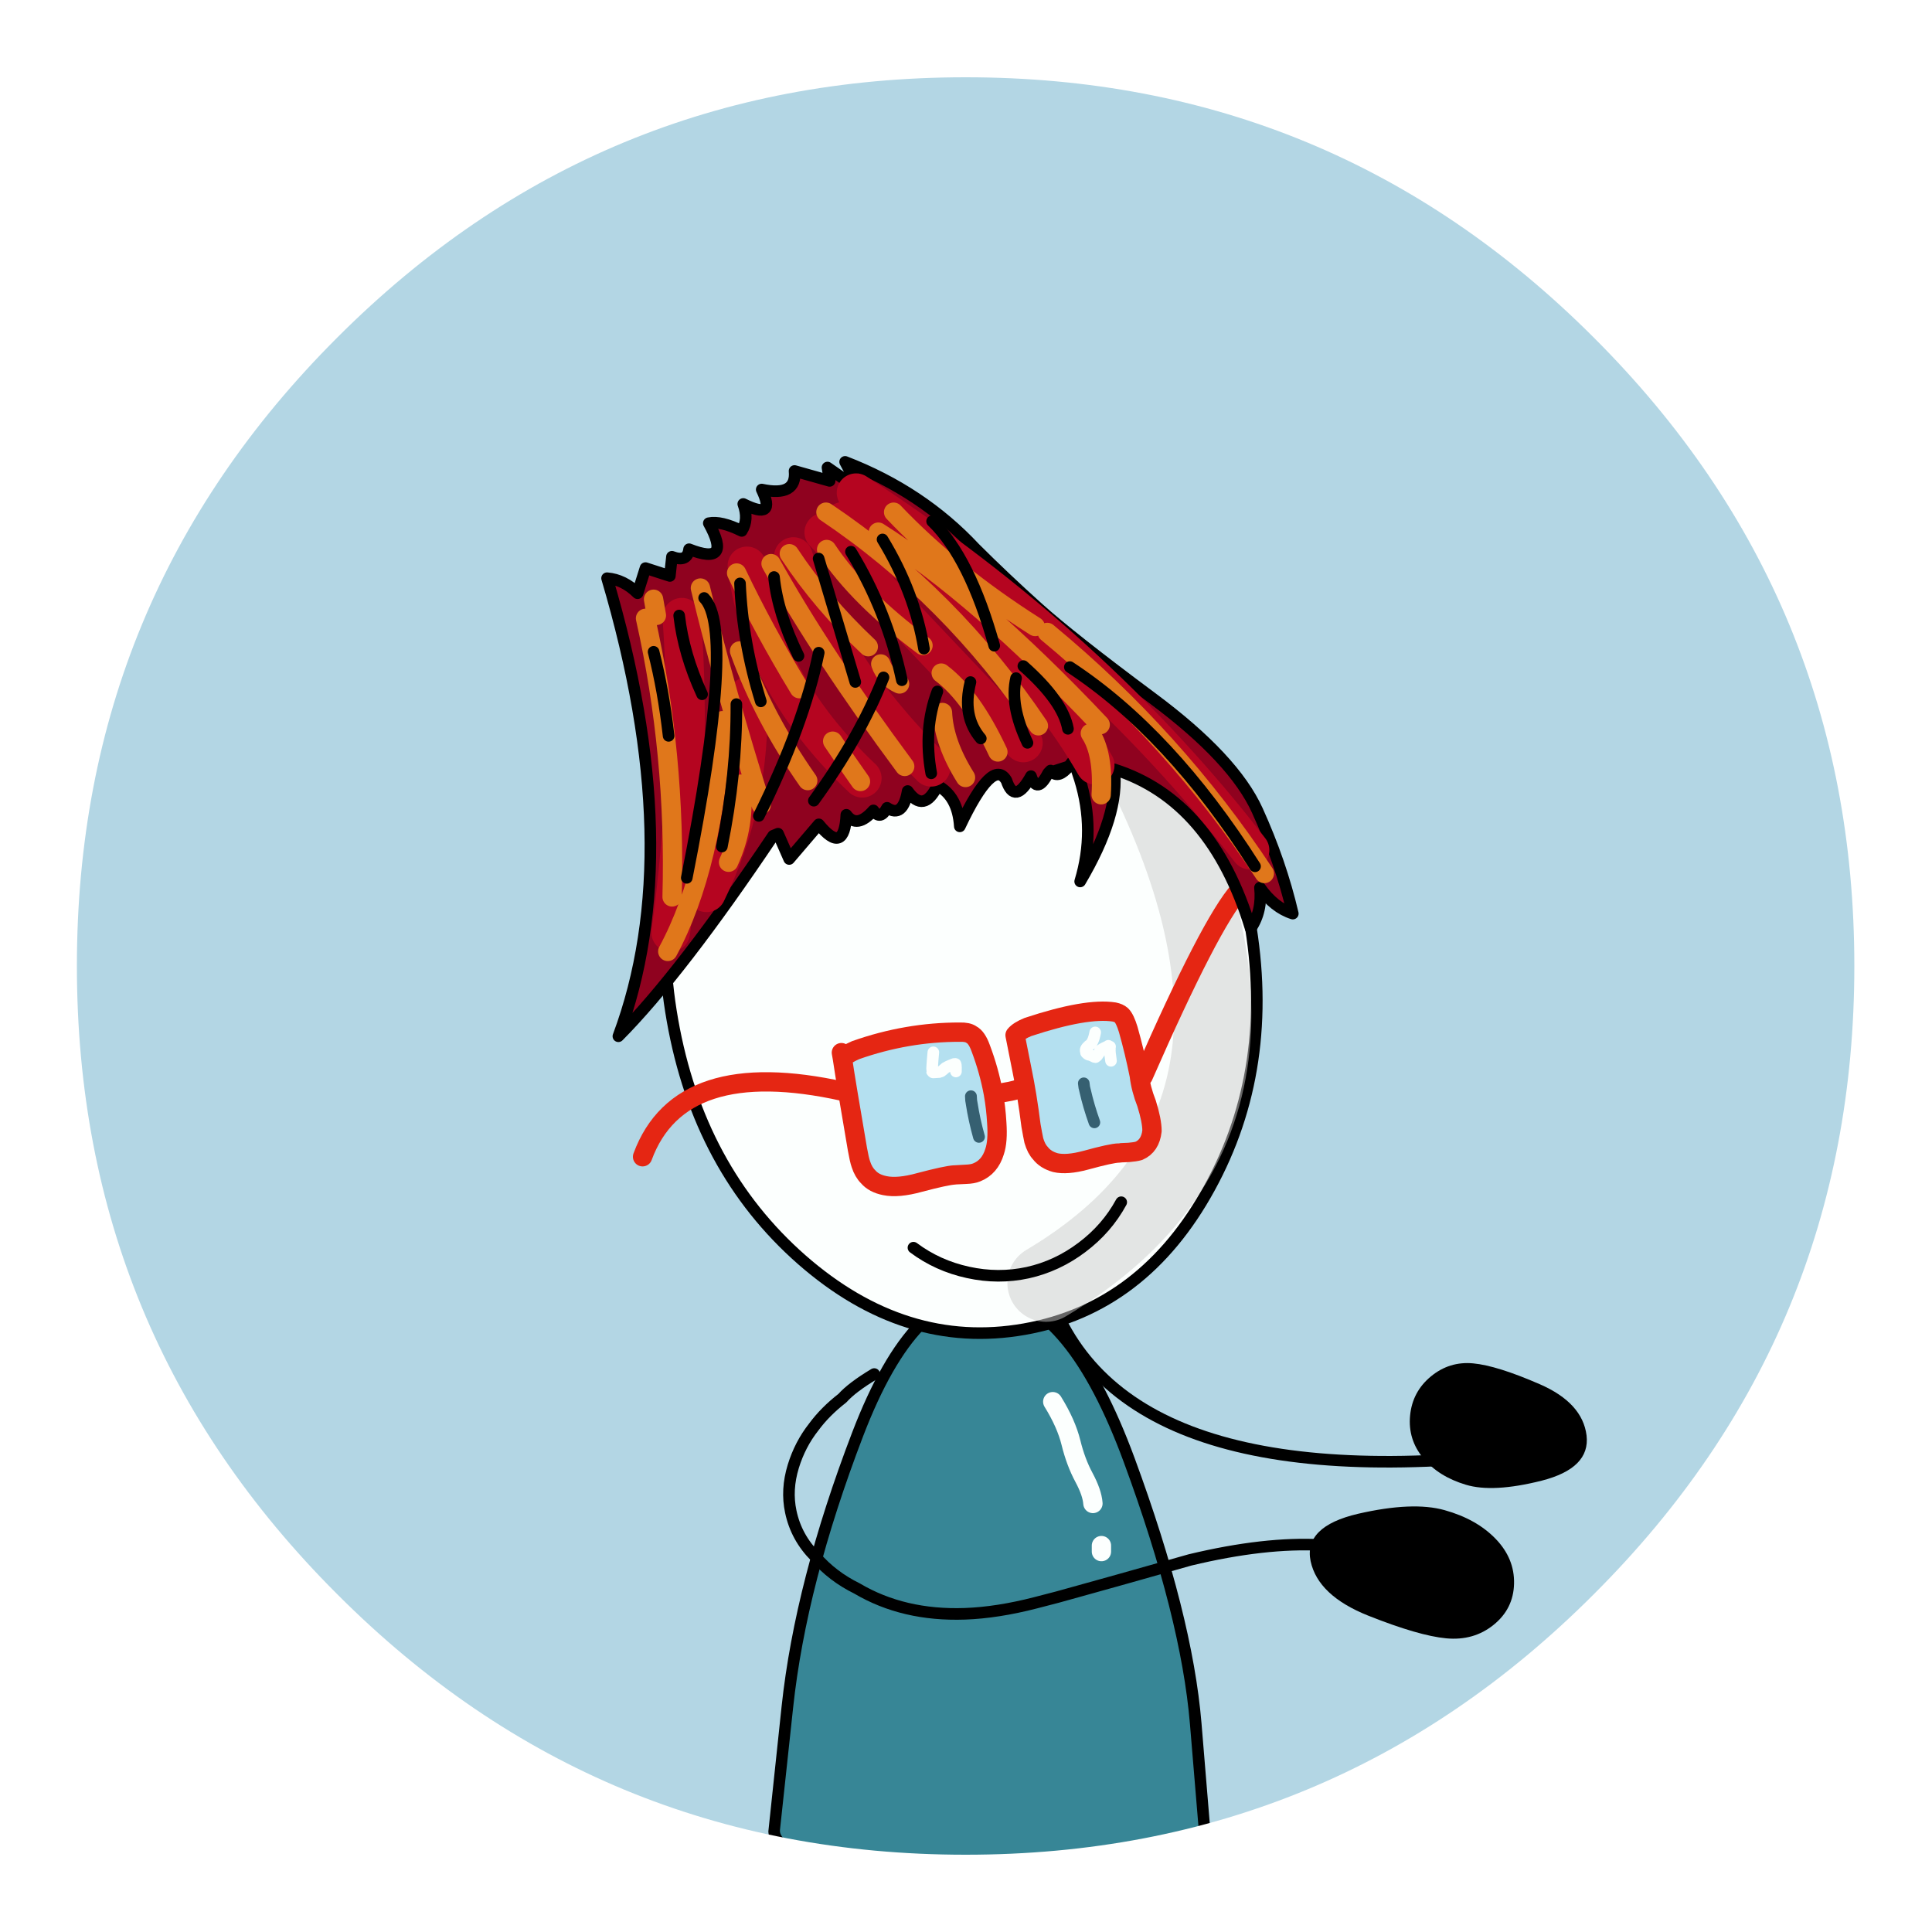
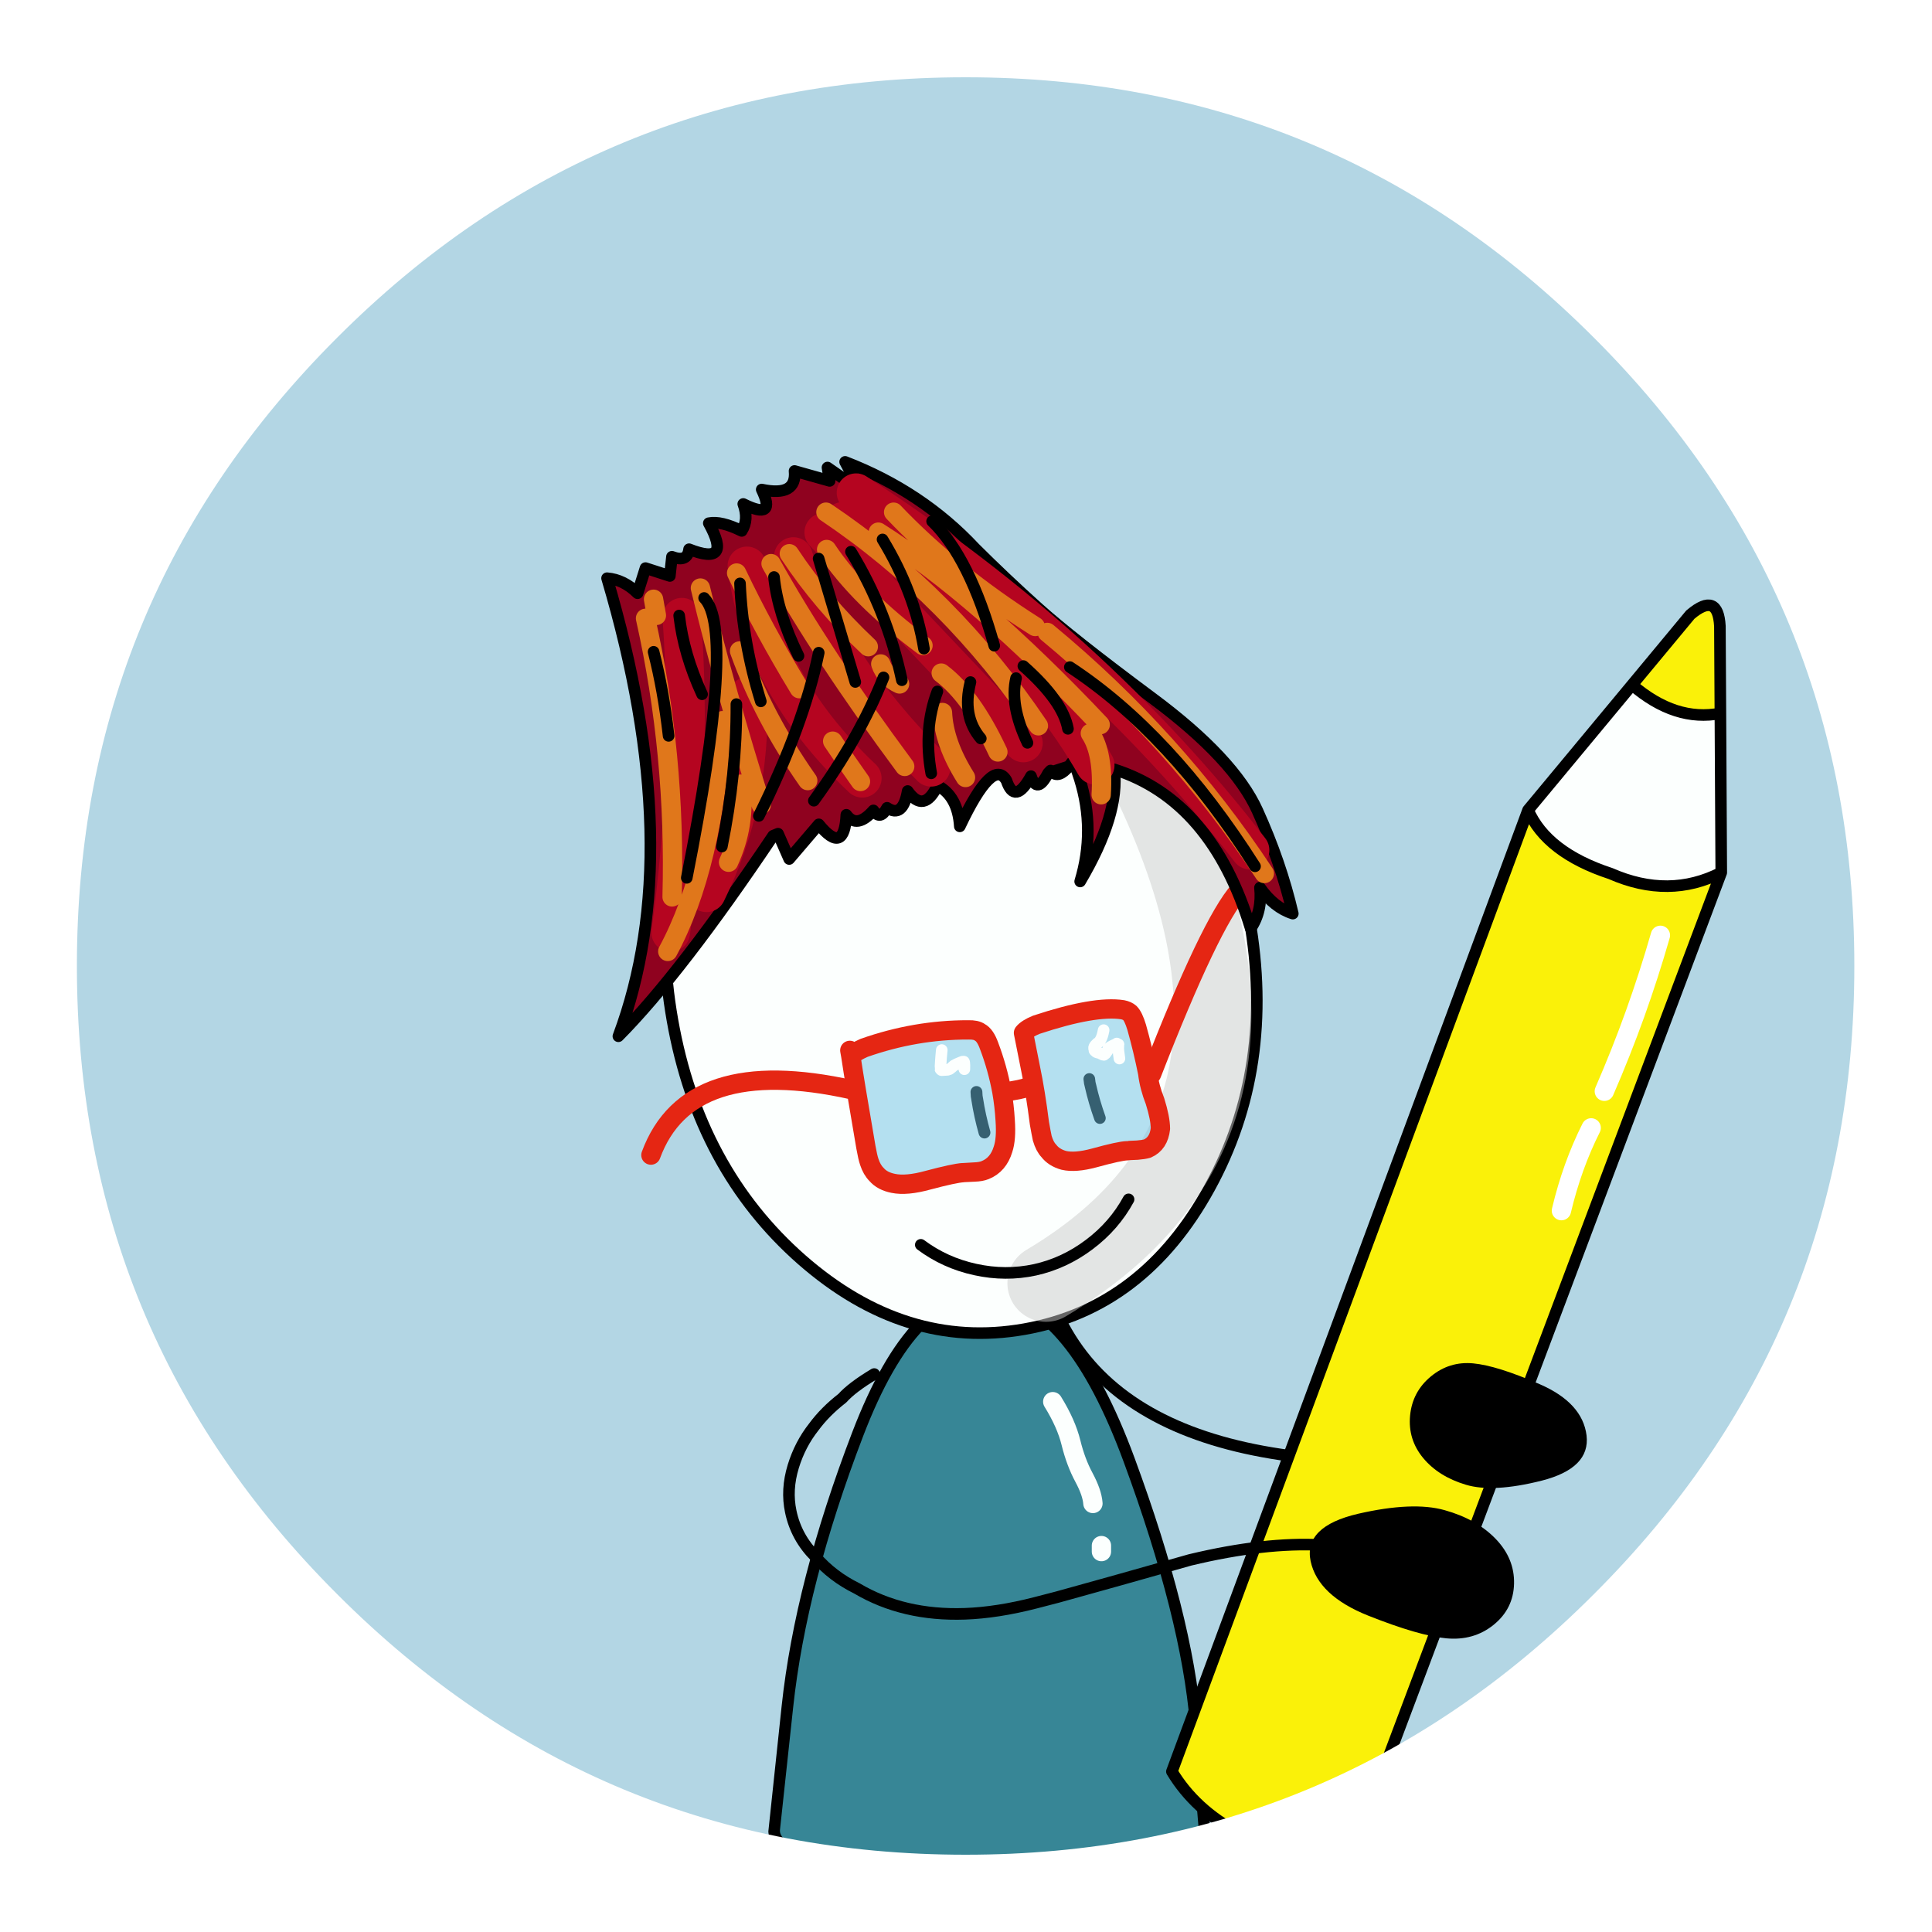
<svg xmlns="http://www.w3.org/2000/svg" xmlns:xlink="http://www.w3.org/1999/xlink" version="1.1" preserveAspectRatio="none" x="0px" y="0px" width="500px" height="500px" viewBox="0 0 500 500">
  <defs>
    <g id="background_0_Layer0_0_FILL">
      <path fill="#B3D6E4" stroke="none" d=" M 173.2 -173.25 Q 101.5 -245 0 -245 -101.5 -245 -173.25 -173.25 -245 -101.5 -245 0 -245 101.5 -173.25 173.2 -101.5 245 0 245 101.5 245 173.2 173.2 245 101.5 245 0 245 -101.5 173.2 -173.25 Z" />
    </g>
    <g id="lijf_0_Layer1_0_FILL">
      <path fill="#378696" stroke="none" d=" M 36.15 -34.2 Q 21.257 -74.688 0.95 -77.05 -19.313 -79.422 -34.1 -40.9 -48.838 -2.368 -52.3 29.65 -55.704 61.706 -55.7 61.75 -55.7 67.25 -39.45 71.15 -23.1 75.05 0 75.05 23.1 75.05 39.4 71.15 55.7 67.25 55.7 61.75 55.701 61.702 53.4 34 51.095 6.293 36.15 -34.2 Z" />
    </g>
-     <g id="hoofd_2_Layer10_0_FILL">
+     <g id="hoofd_124_Layer10_0_FILL">
      <path fill="#FCFFFE" stroke="none" d=" M 44.5 -28.8 Q 66.75 -56.5 66.75 -95.65 66.75 -134.8 44.5 -162.5 22.3 -190.2 -9.05 -190.2 -40.4 -190.2 -62.65 -162.5 -84.85 -134.8 -84.85 -95.65 -84.85 -56.5 -62.65 -28.8 -40.4 -1.1 -9.05 -1.1 22.3 -1.1 44.5 -28.8 Z" />
    </g>
    <g id="bril1_0_Layer1_0_FILL">
      <path fill="#6DC2E4" fill-opacity="0.498" stroke="none" d=" M 18.55 -0.5 Q 18.5 -6.65 17.35 -12.7 16.85 -15.6 15.6 -16.55 14.8 -17.4 12.75 -17.7 -0.7 -20.1 -14.6 -17.8 -17.25 -17.15 -18.35 -16.3 -18.45 -12.45 -18.5 -7.1 -18.55 -0.8 -18.6 7.55 -18.6 10.25 -18.4 11.5 -18.1 13.65 -17.1 15.05 -15.95 17 -13.25 18.05 -10 19.35 -4.25 18.8 2.8 18.2 5 18.45 5.15 18.45 7.9 18.8 9.65 19.05 10.75 18.8 14.35 18.05 16.25 14.3 17.6 11.85 18.1 7.05 18.55 3.25 18.55 -0.5 Z" />
    </g>
    <g id="bril2_0_Layer1_0_FILL">
-       <path fill="#6DC2E4" fill-opacity="0.498" stroke="none" d=" M 9.85 -16.55 Q 9.3 -17.25 8.15 -17.7 1.25 -20.05 -14.5 -17.75 -17.05 -17.2 -18.15 -16.25 -18.05 -12.25 -17.95 -7.05 -17.75 -0.6 -18.15 7.5 -18.15 10.1 -18.1 11.45 -17.85 13.7 -17 14.95 -16 16.9 -13.6 18.05 -10.8 19.25 -5.75 18.8 1.15 18.15 3 18.45 3.1 18.4 5.6 18.75 7.2 18.9 8.2 18.8 11.35 18.05 12.45 14.3 12.9 11.7 12.3 7.05 11.5 3.15 11.7 -0.4 11.55 -6.7 10.95 -12.6 10.6 -15.5 9.85 -16.55 Z" />
+       <path fill="#6DC2E4" fill-opacity="0.498" stroke="none" d=" M 11.7 -0.4 Q 11.55 -6.7 10.95 -12.6 10.6 -15.5 9.85 -16.55 9.3 -17.25 8.15 -17.7 1.25 -20.05 -14.5 -17.75 -17.05 -17.2 -18.15 -16.25 -18.05 -12.25 -17.95 -7.05 -17.75 -0.6 -18.15 7.5 -18.15 10.1 -18.1 11.45 -17.85 13.7 -17 14.95 -16 16.9 -13.6 18.05 -10.8 19.25 -5.75 18.8 1.15 18.15 3 18.45 3.1 18.4 5.6 18.75 7.2 18.9 8.2 18.8 11.35 18.05 12.45 14.3 12.9 11.7 12.3 7.05 11.5 3.15 11.7 -0.4 Z" />
    </g>
    <g id="haar_0_Layer3_0_FILL">
      <path fill="#8F021F" stroke="none" d=" M 37.5 -22.7 Q 30.35 -31.85 24.1 -40.75 13.15 -57.6 -5.1 -68.6 L -2.5 -60.65 -9.85 -67.95 -9.9 -64.45 -18.4 -68.55 Q -18.95 -61.8 -27.6 -65.3 -25.15 -56.65 -32.95 -62.45 -32.2 -58.2 -34.55 -55.65 -39.4 -59.2 -42.6 -59.1 -38.45 -47 -48.8 -53.35 -49.8 -50 -53.5 -52.2 L -54.9 -47.4 -60.75 -50.5 -63.9 -44.45 Q -66.8 -48.55 -71 -49.65 -62.7 23.4 -88.7 67.6 -70.05 54.45 -40.25 23.45 L -38.9 23.15 -37.2 30.1 -28.1 22.6 Q -23 31.75 -20.65 21.4 -18.6 25.55 -13.55 21.5 -12.3 24.45 -9.95 21.45 -6.4 24.85 -3.95 18.1 -0.85 24.65 3.9 18.05 8.6 21.7 7.75 29.45 19.25 13.25 21.7 19.85 22.7 26.6 28.15 19.85 28.85 24.85 32.65 19.85 L 33.4 19.3 Q 33.5 19.5 33.65 19.7 L 38.25 19.05 Q 38.65 18.65 39.15 18.2 L 39.8 18.8 Q 40.2 20.8 40.45 22.8 42.2 36.55 35.95 48.9 49.1 33.55 49.65 21.85 73.15 34.15 77.3 68.55 81.05 64.7 81.5 58.55 84.2 64.3 88.7 66.65 87.95 53 84.3 38.8 80.65 24.55 62.65 5.5 44.65 -13.55 37.5 -22.7 Z" />
+     </g>
+     <g id="potlood_0_Layer0_0_FILL">
+       <path fill="#FAF109" stroke="none" d=" M 59.85 -98.05 Q 47.05 -89.9 31.35 -95.1 14.35 -98.95 8.55 -109.45 L -59.8 146.95 Q -46.05 165.6 -12.15 166.65 L 59.85 -98.05 M 45.7 -80.4 Q 43.75 -70 41.1 -59.6 38.45 -49.25 35.05 -38.85 38.45 -49.25 41.1 -59.6 43.75 -70 45.7 -80.4 M 32.55 -29.1 Q 28.55 -18.85 26.9 -7.05 28.55 -18.85 32.55 -29.1 M 53.5 -161.5 Q 52.15 -170.45 45.6 -163.75 L 32.3 -144.25 Q 44.35 -135.7 55.75 -139.05 L 53.5 -161.5 Z" />
+       <path fill="#FCFFFE" stroke="none" d=" M 32.3 -144.25 L 8.55 -109.45 Q 14.35 -98.95 31.35 -95.1 47.05 -89.9 59.85 -98.05 L 55.75 -139.05 Q 44.35 -135.7 32.3 -144.25 Z" />
    </g>
    <g id="handje_0_Layer0_0_FILL">
      <path fill="#000000" stroke="none" d=" M -41.05 -14 Q -45.45 -9.6 -45.45 -3.4 -45.45 2.8 -41.05 7.2 -36.65 11.6 -29.4 13.05 -22.2 14.5 -9.95 10.15 2.3 5.75 0.5 -2.6 -1.35 -10.9 -12.8 -14.65 -24.25 -18.4 -30.45 -18.4 -36.65 -18.4 -41.05 -14 Z" />
    </g>
    <g id="afdek_0_Layer0_0_FILL">
-       <path fill="#FFFFFF" stroke="none" d=" M 250 250 L 250 -250 -250 -250 -250 250 250 250 M -169.8 -169.7 Q -99.55 -240 -0.1 -240 99.3 -240 169.55 -169.7 239.9 -99.45 239.9 0 239.9 99.45 169.55 169.65 99.3 240 -0.1 240 -99.55 240 -169.8 169.65 -240.1 99.45 -240.1 0 -240.1 -99.45 -169.8 -169.7 Z" />
+       <path fill="#FFFFFF" stroke="none" d=" M 250 -250 L -250 -250 -250 250 250 250 250 -250 M -169.8 -169.7 Q -99.55 -240 -0.1 -240 99.3 -240 169.55 -169.7 239.9 -99.45 239.9 0 239.9 99.45 169.55 169.65 99.3 240 -0.1 240 -99.55 240 -169.8 169.65 -240.1 99.45 -240.1 0 -240.1 -99.45 -169.8 -169.7 Z" />
    </g>
-     <path id="Layer7_0_1_STROKES" stroke="#000000" stroke-width="3" stroke-linejoin="round" stroke-linecap="round" fill="none" d=" M 271.7 335.3 Q 291.25 389.75 401.3 375.25" />
+     <path id="Symbool_118_0_Layer0_0_1_STROKES" stroke="#000000" stroke-width="3" stroke-linejoin="round" stroke-linecap="round" fill="none" d=" M -64.8 -21.5 Q -45.25 32.95 64.8 18.45" />
    <path id="lijf_0_Layer1_0_1_STROKES" stroke="#000000" stroke-width="3" stroke-linejoin="round" stroke-linecap="round" fill="none" d=" M 55.7 61.75 Q 55.7 67.25 39.4 71.15 23.1 75.05 0 75.05 -23.1 75.05 -39.45 71.15 -55.7 67.25 -55.7 61.75 -55.704 61.706 -52.275 29.675 -48.838 -2.368 -34.075 -40.9 -19.313 -79.422 0.975 -77.05 21.257 -74.688 36.175 -34.2 51.095 6.293 53.4 34 55.701 61.702 55.7 61.75 Z" />
-     <path id="lijf_0_Layer0_0_1_STROKES" stroke="#FCFFFE" stroke-width="5" stroke-linejoin="round" stroke-linecap="round" fill="none" d=" M 16.4 -49.3 Q 19.9 -43.647 21.125 -38.65 22.351 -33.659 24.475 -29.7 26.599 -25.738 26.8 -22.95 M 29 -10.5 L 29 -12.05" />
-     <path id="hoofd_2_Layer10_0_1_STROKES" stroke="#000000" stroke-width="3" stroke-linejoin="round" stroke-linecap="round" fill="none" d=" M 66.75 -95.65 Q 66.75 -56.5 44.5 -28.8 22.3 -1.1 -9.05 -1.1 -40.4 -1.1 -62.65 -28.8 -84.85 -56.5 -84.85 -95.65 -84.85 -134.8 -62.65 -162.5 -40.4 -190.2 -9.05 -190.2 22.3 -190.2 44.5 -162.5 66.75 -134.8 66.75 -95.65 Z" />
-     <path id="hoofd_2_Layer9_0_1_STROKES" stroke="#CCCCCC" stroke-opacity="0.498" stroke-width="20" stroke-linejoin="round" stroke-linecap="round" fill="none" d=" M -1.45 -11.85 Q 75.95 -41.15 46.45 -139.75" />
-     <path id="ogen_2_Layer0_0_1_STROKES" stroke="#000000" stroke-width="3" stroke-linejoin="round" stroke-linecap="round" fill="none" d=" M -1.9 -1.25 Q -2 -0.1 -1.9 0.6 -1.7 4.8 -0.95 9.2" />
+     <path id="lijf_0_Layer0_0_1_STROKES" stroke="#FCFFFE" stroke-width="5" stroke-linejoin="round" stroke-linecap="round" fill="none" d=" M 29 -10.5 L 29 -12.05 M 16.4 -49.3 Q 19.9 -43.647 21.125 -38.65 22.351 -33.659 24.475 -29.7 26.599 -25.738 26.8 -22.95" />
+     <path id="hoofd_124_Layer10_0_1_STROKES" stroke="#000000" stroke-width="3" stroke-linejoin="round" stroke-linecap="round" fill="none" d=" M 66.75 -95.65 Q 66.75 -56.5 44.5 -28.8 22.3 -1.1 -9.05 -1.1 -40.4 -1.1 -62.65 -28.8 -84.85 -56.5 -84.85 -95.65 -84.85 -134.8 -62.65 -162.5 -40.4 -190.2 -9.05 -190.2 22.3 -190.2 44.5 -162.5 66.75 -134.8 66.75 -95.65 Z" />
+     <path id="hoofd_124_Layer9_0_1_STROKES" stroke="#CCCCCC" stroke-opacity="0.498" stroke-width="20" stroke-linejoin="round" stroke-linecap="round" fill="none" d=" M -1.45 -11.85 Q 75.95 -41.15 46.45 -139.75" />
+     <path id="ogen_7_Layer0_0_1_STROKES" stroke="#000000" stroke-width="3" stroke-linejoin="round" stroke-linecap="round" fill="none" d=" M -1.9 -1.25 Q -2 -0.1 -1.9 0.6 -1.7 4.8 -0.95 9.2" />
    <path id="bril1_0_Layer1_0_1_STROKES" stroke="#E52613" stroke-width="5" stroke-linejoin="round" stroke-linecap="round" fill="none" d=" M -18.35 -16.3 Q -17.25 -17.15 -14.6 -17.8 -0.7 -20.1 12.75 -17.7 14.8 -17.4 15.6 -16.55 16.85 -15.6 17.35 -12.7 18.5 -6.65 18.55 -0.5 18.55 3.25 18.1 7.05 17.6 11.85 16.25 14.3 14.35 18.05 10.75 18.8 9.65 19.05 7.9 18.8 5.15 18.45 5 18.45 2.8 18.2 -4.25 18.8 -10 19.35 -13.25 18.05 -15.95 17 -17.1 15.05 -18.1 13.65 -18.4 11.5 -18.6 10.25 -18.6 7.55 -18.55 -0.8 -18.5 -7.1 -18.45 -12.45 -18.35 -16.3 -18.35 -17.1 -18.35 -17.8" />
    <path id="bril1_0_Layer0_0_1_STROKES" stroke="#FCFFFE" stroke-width="3" stroke-linejoin="round" stroke-linecap="round" fill="none" d=" M 5.1 -13.75 Q 4.5 -11.6 4.25 -10.5 4 -9.65 4 -9.1 3.9 -9 3.9 -8.95 3.9 -8.85 4 -8.85 4 -8.6 4.35 -8.6 4.6 -8.6 5.25 -8.5 5.7 -8.4 6 -8.5 6.3 -8.5 6.75 -8.8 L 7.5 -9.25 Q 8.1 -9.5 9.35 -9.75 L 9.85 -9.85 Q 10.25 -9.85 10.25 -9.75 L 10.25 -9.35 Q 10.25 -9.1 10 -7.85" />
    <path id="bril2_0_Layer1_0_1_STROKES" stroke="#E52613" stroke-width="5" stroke-linejoin="round" stroke-linecap="round" fill="none" d=" M -18.15 -16.25 Q -17.05 -17.2 -14.5 -17.75 1.25 -20.05 8.15 -17.7 9.3 -17.25 9.85 -16.55 10.6 -15.5 10.95 -12.6 11.55 -6.7 11.7 -0.4 11.5 3.15 12.3 7.05 12.9 11.7 12.45 14.3 11.35 18.05 8.2 18.8 7.2 18.9 5.6 18.75 3.1 18.4 3 18.45 1.15 18.15 -5.75 18.8 -10.8 19.25 -13.6 18.05 -16 16.9 -17 14.95 -17.85 13.7 -18.1 11.45 -18.15 10.1 -18.15 7.5 -17.75 -0.6 -17.95 -7.05 -18.05 -12.25 -18.15 -16.25 Z" />
    <path id="bril2_0_Layer0_0_1_STROKES" stroke="#FCFFFE" stroke-width="3" stroke-linejoin="round" stroke-linecap="round" fill="none" d=" M 2.4 -13.35 Q 1.4 -10.65 0.2 -10.3 -1.2 -9.45 -0.75 -8.8 L -0.8 -8.65 Q -0.95 -8.5 -0.7 -8.5 -0.75 -8.2 -0.15 -7.9 0 -7.95 0.8 -7.35 1.45 -6.8 1.5 -7.2 1.75 -7.05 2.15 -7.65 2.45 -7.75 2.75 -8.45 3.2 -8.8 4.6 -9.15 4.8 -8.85 5.15 -9.35 5.25 -9.1 5.55 -9.05 5.3 -8.65 5.4 -8.4 5.2 -7.9 5.15 -5.4" />
-     <path id="hoofd_2_Layer4_0_1_STROKES" stroke="#000000" stroke-width="3" stroke-linejoin="round" stroke-linecap="round" fill="none" d=" M -33.65 -26.85 Q -28.3 -21.15 -20.85 -18.1 -13.45 -15.05 -5.65 -15.35 2.15 -15.7 9.3 -19.35 16.5 -23 21.35 -29.1" />
-     <path id="hoofd_2_Layer3_0_1_STROKES" stroke="#E52613" stroke-width="5" stroke-linejoin="round" stroke-linecap="round" fill="none" d=" M 32.6 -60.2 Q 56.65 -96.3 65.45 -103.25" />
-     <path id="hoofd_2_Layer2_0_1_STROKES" stroke="#E52613" stroke-width="5" stroke-linejoin="round" stroke-linecap="round" fill="none" d=" M -5.3 -62.35 L -3.6 -62.35 Q -0.05 -62.3 1.25 -62.8" />
-     <path id="hoofd_2_Layer1_0_1_STROKES" stroke="#E52613" stroke-width="5" stroke-linejoin="round" stroke-linecap="round" fill="none" d=" M -98.6 -62.2 Q -84.5 -86.45 -44.4 -69.8" />
+     <path id="Symbool_212_0_Layer0_0_1_STROKES" stroke="#000000" stroke-width="3" stroke-linejoin="round" stroke-linecap="round" fill="none" d=" M -27.5 -4.65 Q -22.15 1.05 -14.7 4.1 -7.3 7.15 0.5 6.85 8.3 6.5 15.45 2.85 22.65 -0.8 27.5 -6.9" />
+     <path id="Symbool_187_0_Layer0_0_1_STROKES" stroke="#E52613" stroke-width="5" stroke-linejoin="round" stroke-linecap="round" fill="none" d=" M -15.3 21.4 Q 6.5 -14.5 15.3 -21.45" />
+     <path id="Symbool_162_0_Layer0_0_1_STROKES" stroke="#E52613" stroke-width="5" stroke-linejoin="round" stroke-linecap="round" fill="none" d=" M -3.25 0.2 L -1.55 0.2 Q 2 0.25 3.3 -0.25" />
+     <path id="Symbool_137_0_Layer0_0_1_STROKES" stroke="#E52613" stroke-width="5" stroke-linejoin="round" stroke-linecap="round" fill="none" d=" M -27.1 7.2 Q -13 -17.05 27.1 -0.4" />
    <path id="haar_0_Layer3_0_1_STROKES" stroke="#000000" stroke-width="3" stroke-linejoin="round" stroke-linecap="round" fill="none" d=" M 38.25 19.05 Q 38.65 18.65 39.15 18.2 L 39.8 18.8 Q 40.2 20.8 40.45 22.8 42.2 36.55 35.95 48.9 49.1 33.55 49.65 21.85 73.15 34.15 77.3 68.55 81.05 64.7 81.5 58.55 84.2 64.3 88.7 66.65 87.95 53 84.3 38.8 80.65 24.55 62.65 5.5 44.65 -13.55 37.5 -22.7 30.35 -31.85 24.1 -40.75 13.15 -57.6 -5.1 -68.6 L -2.5 -60.65 -9.85 -67.95 -9.9 -64.45 -18.4 -68.55 Q -18.95 -61.8 -27.6 -65.3 -25.15 -56.65 -32.95 -62.45 -32.2 -58.2 -34.55 -55.65 -39.4 -59.2 -42.6 -59.1 -38.45 -47 -48.8 -53.35 -49.8 -50 -53.5 -52.2 L -54.9 -47.4 -60.75 -50.5 -63.9 -44.45 Q -66.8 -48.55 -71 -49.65 -62.7 23.4 -88.7 67.6 -70.05 54.45 -40.25 23.45 L -38.9 23.15 -37.2 30.1 -28.1 22.6 Q -23 31.75 -20.65 21.4 -18.6 25.55 -13.55 21.5 -12.3 24.45 -9.95 21.45 -6.4 24.85 -3.95 18.1 -0.85 24.65 3.9 18.05 8.6 21.7 7.75 29.45 19.25 13.25 21.7 19.85 22.7 26.6 28.15 19.85 28.85 24.85 32.65 19.85 L 33.4 19.3 Q 33.5 19.5 33.65 19.7 L 38.25 19.05 Q 35.05 21.75 33.65 19.7" />
-     <path id="haar_0_Layer2_0_1_STROKES" stroke="#B50520" stroke-width="10" stroke-linejoin="round" stroke-linecap="round" fill="none" d=" M -59.8 35 Q -44.202 13.696 -40.4 -13.25 M -53.7 -36.35 Q -57.84 3.575 -70.7 43.5 M -14.95 12.8 Q -36.277 -15.893 -34.8 -46.5 M -22.55 -46.8 Q -18.379 -17.48 3.1 13.1 M 27.7 11.05 L -13.7 -51.6 M 45 19.95 Q 30.632 -19.775 -8.3 -53.55 M -3.7 -60.25 Q 49.878 -10.27 80.65 48.55" />
-     <path id="haar_0_Layer1_0_1_STROKES" stroke="#E0771B" stroke-width="5" stroke-linejoin="round" stroke-linecap="round" fill="none" d=" M 5 -53.6 Q 17.18 -35.251 35.95 -18.1 M 45.2 27.75 Q 47.696 17.379 45.2 11.6 M 9.9 -10.45 Q 16.63 -3.238 20.8 12.2 M 8.45 -0.35 Q 7.427 7.451 11.4 17.25 M 48.1 9.85 Q 22.676 -28.716 0.2 -49.2 M 38.75 -16.05 Q 66.557 16.582 83.25 55.15 M -60.1 -42.2 L -60.1 -37.95 M -5.1 -15.5 Q -4.436 -11.733 -1.2 -9.55 M -23.45 -47.7 Q -17.374 -33.668 -7.5 -20.45 M -37.75 -45.15 Q -33.314 -29.178 -26.95 -12.85 M -20.825 2.025 Q -18.298 7.76 -15.55 13.55 M -52.8 28.2 Q -46.72 19.443 -46.15 8.85 M -72.3 48.2 Q -56.803 28.642 -48 -8.15 M -63 -37.7 Q -61.344 -1.6 -68.75 34.5 M -47.65 -42.95 Q -45.927 -15.305 -41.9 15.05 M -40.5 -25.15 Q -37.431 -7.185 -28.95 10.95 M -3.6 11.7 Q -19.668 -20.452 -28.55 -46 M -13.75 -47.1 Q -7.787 -33.435 6.5 -18.3 M -12.25 -56.65 Q 15.78 -29.703 32.3 7.35" />
-     <path id="haar_0_Layer0_0_1_STROKES" stroke="#000000" stroke-width="3" stroke-linejoin="round" stroke-linecap="round" fill="none" d=" M 0.95 -47.15 Q 6.751 -32.3 6.6 -17.45 M 14.4 -49.55 Q 22.356 -38.546 24.65 -15.05 M 42.95 -6.2 Q 65.587 15.107 81.2 52.9 M 31.15 -8.55 Q 39.662 2.145 39.7 9.45 M 28.75 -5.8 Q 25.906 0.804 28.75 11.2 M 16.95 -6.85 Q 13.212 1.449 17.05 8 M 8.1 -5.95 Q 2.796 2.964 2.85 14.65 M -54.3 -36.9 Q -54.91 -26.839 -52 -15.8 M -62.45 -28.8 Q -61.67 -18.505 -62.4 -6.7 M -28.4 -42.45 Q -29.079 -32.913 -25.7 -21.25 M -37.35 -42.35 Q -39.365 -27.216 -37.35 -11.35 M -16.2 -45.15 L -12.4 -12.05 M -7.65 -45.45 Q -1.113 -28.789 -0.45 -10.4 M -43.7 -11.75 Q -46.738 5.984 -53.8 23.9 M -47.15 -40.25 Q -40.481 -30.669 -64.15 30.3 M -5 -11.95 Q -13.755 2.29 -28.3 16.35 M -20.4 -21.15 Q -27.464 -3.358 -43 17.75" />
-     <path id="Layer2_0_1_STROKES" stroke="#000000" stroke-width="3" stroke-linejoin="round" stroke-linecap="round" fill="none" d=" M 226.25 355.6 Q 220.5 359.05 218 361.85 213.55 365.3 210.6 369.3 207.05 373.8 205.3 379.5 203.45 385.55 204.65 391.2 206.05 397.9 211.05 402.9 215.4 407.95 221.8 411.1 233.8 418.2 249.7 417.65 258.1 417.35 268 414.8 273.6 413.4 279.35 411.75 285.4 410.1 308 403.7 327.4 399.05 341.95 399.85" />
+     <path id="haar_0_Layer2_0_1_STROKES" stroke="#B50520" stroke-width="10" stroke-linejoin="round" stroke-linecap="round" fill="none" d=" M -3.7 -60.25 Q 49.878 -10.27 80.65 48.55 M 45 19.95 Q 30.632 -19.775 -8.3 -53.55 M 27.7 11.05 L -13.7 -51.6 M -22.55 -46.8 Q -18.379 -17.48 3.1 13.1 M -14.95 12.8 Q -36.277 -15.893 -34.8 -46.5 M -53.7 -36.35 Q -57.84 3.575 -70.7 43.5 M -59.8 35 Q -44.202 13.696 -40.4 -13.25" />
+     <path id="haar_0_Layer1_0_1_STROKES" stroke="#E0771B" stroke-width="5" stroke-linejoin="round" stroke-linecap="round" fill="none" d=" M 5 -53.6 Q 17.18 -35.251 35.95 -18.1 M 45.2 27.75 Q 47.696 17.379 45.2 11.6 M 38.75 -16.05 Q 66.557 16.582 83.25 55.15 M 48.1 9.85 Q 22.676 -28.716 0.2 -49.2 M 8.45 -0.35 Q 7.427 7.451 11.4 17.25 M 9.9 -10.45 Q 16.63 -3.238 20.8 12.2 M -60.1 -42.2 L -60.1 -37.95 M -37.75 -45.15 Q -33.314 -29.178 -26.95 -12.85 M -23.45 -47.7 Q -17.374 -33.668 -7.5 -20.45 M -5.1 -15.5 Q -4.436 -11.733 -1.2 -9.55 M -20.825 2.025 Q -18.298 7.76 -15.55 13.55 M -52.8 28.2 Q -46.72 19.443 -46.15 8.85 M -3.6 11.7 Q -19.668 -20.452 -28.55 -46 M -40.5 -25.15 Q -37.431 -7.185 -28.95 10.95 M -47.65 -42.95 Q -45.927 -15.305 -41.9 15.05 M -63 -37.7 Q -61.344 -1.6 -68.75 34.5 M -72.3 48.2 Q -56.803 28.642 -48 -8.15 M -12.25 -56.65 Q 15.78 -29.703 32.3 7.35 M -13.75 -47.1 Q -7.787 -33.435 6.5 -18.3" />
+     <path id="haar_0_Layer0_0_1_STROKES" stroke="#000000" stroke-width="3" stroke-linejoin="round" stroke-linecap="round" fill="none" d=" M 0.95 -47.15 Q 6.751 -32.3 6.6 -17.45 M 14.4 -49.55 Q 22.356 -38.546 24.65 -15.05 M 8.1 -5.95 Q 2.796 2.964 2.85 14.65 M 16.95 -6.85 Q 13.212 1.449 17.05 8 M 28.75 -5.8 Q 25.906 0.804 28.75 11.2 M 31.15 -8.55 Q 39.662 2.145 39.7 9.45 M 42.95 -6.2 Q 65.587 15.107 81.2 52.9 M -62.45 -28.8 Q -61.67 -18.505 -62.4 -6.7 M -54.3 -36.9 Q -54.91 -26.839 -52 -15.8 M -7.65 -45.45 Q -1.113 -28.789 -0.45 -10.4 M -16.2 -45.15 L -12.4 -12.05 M -37.35 -42.35 Q -39.365 -27.216 -37.35 -11.35 M -28.4 -42.45 Q -29.079 -32.913 -25.7 -21.25 M -20.4 -21.15 Q -27.464 -3.358 -43 17.75 M -5 -11.95 Q -13.755 2.29 -28.3 16.35 M -47.15 -40.25 Q -40.481 -30.669 -64.15 30.3 M -43.7 -11.75 Q -46.738 5.984 -53.8 23.9" />
+     <path id="potlood_0_Layer0_0_1_STROKES" stroke="#000000" stroke-width="3" stroke-linejoin="round" stroke-linecap="round" fill="none" d=" M 55.75 -139.05 L 53.5 -161.5 Q 52.15 -170.45 45.6 -163.75 L 32.3 -144.25 Q 44.35 -135.7 55.75 -139.05 L 59.85 -98.05 -12.15 166.65 Q -46.05 165.6 -59.8 146.95 L 8.55 -109.45 32.3 -144.25 M 8.55 -109.45 Q 14.35 -98.95 31.35 -95.1 47.05 -89.9 59.85 -98.05" />
+     <path id="potlood_0_Layer0_0_2_STROKES" stroke="#FFFFFF" stroke-width="5" stroke-linejoin="round" stroke-linecap="round" fill="none" d=" M 45.7 -80.4 Q 43.75 -70 41.1 -59.6 38.45 -49.25 35.05 -38.85 M 32.55 -29.1 Q 28.55 -18.85 26.9 -7.05" />
+     <path id="Symbool_69_0_Layer0_0_1_STROKES" stroke="#000000" stroke-width="3" stroke-linejoin="round" stroke-linecap="round" fill="none" d=" M -46.8 -31.05 Q -52.55 -27.6 -55.05 -24.8 -59.5 -21.35 -62.45 -17.35 -66 -12.85 -67.75 -7.15 -69.6 -1.1 -68.4 4.55 -67 11.25 -62 16.25 -57.65 21.3 -51.25 24.45 -39.25 31.55 -23.35 31 -14.95 30.7 -5.05 28.15 0.55 26.75 6.3 25.1 12.35 23.45 34.95 17.05 54.35 12.4 68.9 13.2" />
    <path id="afdek_0_Layer0_0_1_STROKES" stroke="#FFFFFF" stroke-width="20" stroke-linejoin="round" stroke-linecap="round" fill="none" d=" M 239.9 0 Q 239.9 99.45 169.55 169.65 99.3 240 -0.1 240 -99.55 240 -169.8 169.65 -240.1 99.45 -240.1 0 -240.1 -99.45 -169.8 -169.7 -99.55 -240 -0.1 -240 99.3 -240 169.55 -169.7 239.9 -99.45 239.9 0 Z" />
  </defs>
  <g transform="matrix( 1, 0, 0, 1, 250,250) ">
    <g transform="matrix( 1, 0, 0, 1, 0,0) ">
      <use xlink:href="#background_0_Layer0_0_FILL" />
    </g>
  </g>
-   <g transform="matrix( 1, 0, 0, 1, 0,0) ">
-     <use xlink:href="#Layer7_0_1_STROKES" />
+   <g transform="matrix( 1, 0, 0, 1, 336.5,356.8) ">
+     <g transform="matrix( 1, 0, 0, 1, 0,0) ">
+       <use xlink:href="#Symbool_118_0_Layer0_0_1_STROKES" />
+     </g>
  </g>
  <g transform="matrix( 1, 0, 0, 1, 256.05,412.05) ">
    <g transform="matrix( 1, 0, 0, 1, 0,0) ">
      <use xlink:href="#lijf_0_Layer1_0_FILL" />
      <use xlink:href="#lijf_0_Layer1_0_1_STROKES" />
    </g>
    <g transform="matrix( 1, 0, 0, 1, 0,0) ">
      <use xlink:href="#lijf_0_Layer0_0_1_STROKES" />
    </g>
  </g>
  <g transform="matrix( 0.9848022, -0.173645, 0.173645, 0.9848022, 274.2,343.5) ">
    <g transform="matrix( 1, 0, 0, 1, 0,0) ">
-       <use xlink:href="#hoofd_2_Layer10_0_FILL" />
-       <use xlink:href="#hoofd_2_Layer10_0_1_STROKES" />
+       <use xlink:href="#hoofd_124_Layer10_0_FILL" />
+       <use xlink:href="#hoofd_124_Layer10_0_1_STROKES" />
    </g>
    <g transform="matrix( 1, 0, 0, 1, 0,0) ">
-       <use xlink:href="#hoofd_2_Layer9_0_1_STROKES" />
+       <use xlink:href="#hoofd_124_Layer9_0_1_STROKES" />
    </g>
-     <g transform="matrix( 1.017532, 0.07112122, -0.07112122, 1.017532, -10.35,-61.45) ">
+     <g transform="matrix( 1.017517, 0.07112122, -0.07112122, 1.017517, -8.75,-62.3) ">
      <g transform="matrix( 1, 0, 0, 1, 0,0) ">
-         <use xlink:href="#ogen_2_Layer0_0_1_STROKES" />
+         <use xlink:href="#ogen_7_Layer0_0_1_STROKES" />
      </g>
    </g>
-     <g transform="matrix( 1, 0, 0, 1, 19.05,-59.85) ">
+     <g transform="matrix( 1, 0, 0, 1, 20.65,-60.7) ">
      <g transform="matrix( 1, 0, 0, 1, 0,0) ">
-         <use xlink:href="#ogen_2_Layer0_0_1_STROKES" />
+         <use xlink:href="#ogen_7_Layer0_0_1_STROKES" />
      </g>
    </g>
-     <g transform="matrix( 1, 0, 0, 1, -24.9,-62) ">
+     <g transform="matrix( 1, 0, 0, 1, -22.65,-62.2) ">
      <g transform="matrix( 1, 0, 0, 1, 0,0) ">
        <use xlink:href="#bril1_0_Layer1_0_FILL" />
        <use xlink:href="#bril1_0_Layer1_0_1_STROKES" />
      </g>
      <g transform="matrix( 1, 0, 0, 1, 0,0) ">
        <use xlink:href="#bril1_0_Layer0_0_1_STROKES" />
      </g>
    </g>
-     <g transform="matrix( 1, 0, 0, 1, 19.95,-60.2) ">
+     <g transform="matrix( 1, 0, 0, 1, 22.2,-60.4) ">
      <g transform="matrix( 1, 0, 0, 1, 0,0) ">
        <use xlink:href="#bril2_0_Layer1_0_FILL" />
        <use xlink:href="#bril2_0_Layer1_0_1_STROKES" />
      </g>
      <g transform="matrix( 1, 0, 0, 1, 0,0) ">
        <use xlink:href="#bril2_0_Layer0_0_1_STROKES" />
      </g>
    </g>
-     <g transform="matrix( 1, 0, 0, 1, 0,0) ">
-       <use xlink:href="#hoofd_2_Layer4_0_1_STROKES" />
+     <g transform="matrix( 1, 0, 0, 1, -4.15,-22.6) ">
+       <g transform="matrix( 1, 0, 0, 1, 0,0) ">
+         <use xlink:href="#Symbool_212_0_Layer0_0_1_STROKES" />
+       </g>
    </g>
-     <g transform="matrix( 1, 0, 0, 1, 0,0) ">
-       <use xlink:href="#hoofd_2_Layer3_0_1_STROKES" />
+     <g transform="matrix( 1, 0, 0, 1, 50.15,-81.8) ">
+       <g transform="matrix( 1, 0, 0, 1, 0,0) ">
+         <use xlink:href="#Symbool_187_0_Layer0_0_1_STROKES" />
+       </g>
    </g>
-     <g transform="matrix( 1, 0, 0, 1, 0,0) ">
-       <use xlink:href="#hoofd_2_Layer2_0_1_STROKES" />
+     <g transform="matrix( 1, 0, 0, 1, 0.15,-62.6) ">
+       <g transform="matrix( 1, 0, 0, 1, 0,0) ">
+         <use xlink:href="#Symbool_162_0_Layer0_0_1_STROKES" />
+       </g>
    </g>
-     <g transform="matrix( 1, 0, 0, 1, 0,0) ">
-       <use xlink:href="#hoofd_2_Layer1_0_1_STROKES" />
+     <g transform="matrix( 1, 0, 0, 1, -69.3,-69.45) ">
+       <g transform="matrix( 1, 0, 0, 1, 0,0) ">
+         <use xlink:href="#Symbool_137_0_Layer0_0_1_STROKES" />
+       </g>
    </g>
    <g transform="matrix( 1, 0, 0, 1, -10.65,-161.6) ">
      <g transform="matrix( 1, 0, 0, 1, 0,0) ">
        <use xlink:href="#haar_0_Layer3_0_FILL" />
        <use xlink:href="#haar_0_Layer3_0_1_STROKES" />
      </g>
      <g transform="matrix( 1, 0, 0, 1, 0,0) ">
        <use xlink:href="#haar_0_Layer2_0_1_STROKES" />
      </g>
      <g transform="matrix( 1, 0, 0, 1, 0,0) ">
        <use xlink:href="#haar_0_Layer1_0_1_STROKES" />
      </g>
      <g transform="matrix( 1, 0, 0, 1, 0,0) ">
        <use xlink:href="#haar_0_Layer0_0_1_STROKES" />
      </g>
    </g>
  </g>
-   <g transform="matrix( 0.9955597, 0.09410095, -0.09410095, 0.9955597, 376.65,317.8) ">
+   <g transform="matrix( 0.9955444, 0.09410095, -0.09410095, 0.9955444, 376.65,317.8) ">
+     <g transform="matrix( 1, 0, 0, 1, 0,0) ">
+       <g transform="matrix( 1, 0, 0, 1, 0,0) ">
+         <use xlink:href="#potlood_0_Layer0_0_FILL" />
+         <use xlink:href="#potlood_0_Layer0_0_1_STROKES" />
+         <use xlink:href="#potlood_0_Layer0_0_2_STROKES" />
+       </g>
+     </g>
    <g transform="matrix( 1, 0, 0, 1, 38.35,52.85) ">
      <g transform="matrix( 1, 0, 0, 1, 0,0) ">
        <use xlink:href="#handje_0_Layer0_0_FILL" />
      </g>
    </g>
-     <g transform="matrix( -1.151321, 0, -0.07435608, -1.04892, -28.8,86.65) ">
+     <g transform="matrix( -1.151306, 0, -0.07435608, -1.04892, -28.8,86.65) ">
      <g transform="matrix( 1, 0, 0, 1, 0,0) ">
        <use xlink:href="#handje_0_Layer0_0_FILL" />
      </g>
    </g>
  </g>
-   <g transform="matrix( 1, 0, 0, 1, 0,0) ">
-     <use xlink:href="#Layer2_0_1_STROKES" />
+   <g transform="matrix( 1, 0, 0, 1, 273.05,386.65) ">
+     <g transform="matrix( 1, 0, 0, 1, 0,0) ">
+       <use xlink:href="#Symbool_69_0_Layer0_0_1_STROKES" />
+     </g>
  </g>
  <g transform="matrix( 1, 0, 0, 1, 250,250) ">
    <g transform="matrix( 1, 0, 0, 1, 0,0) ">
      <use xlink:href="#afdek_0_Layer0_0_FILL" />
      <use xlink:href="#afdek_0_Layer0_0_1_STROKES" />
    </g>
  </g>
</svg>
